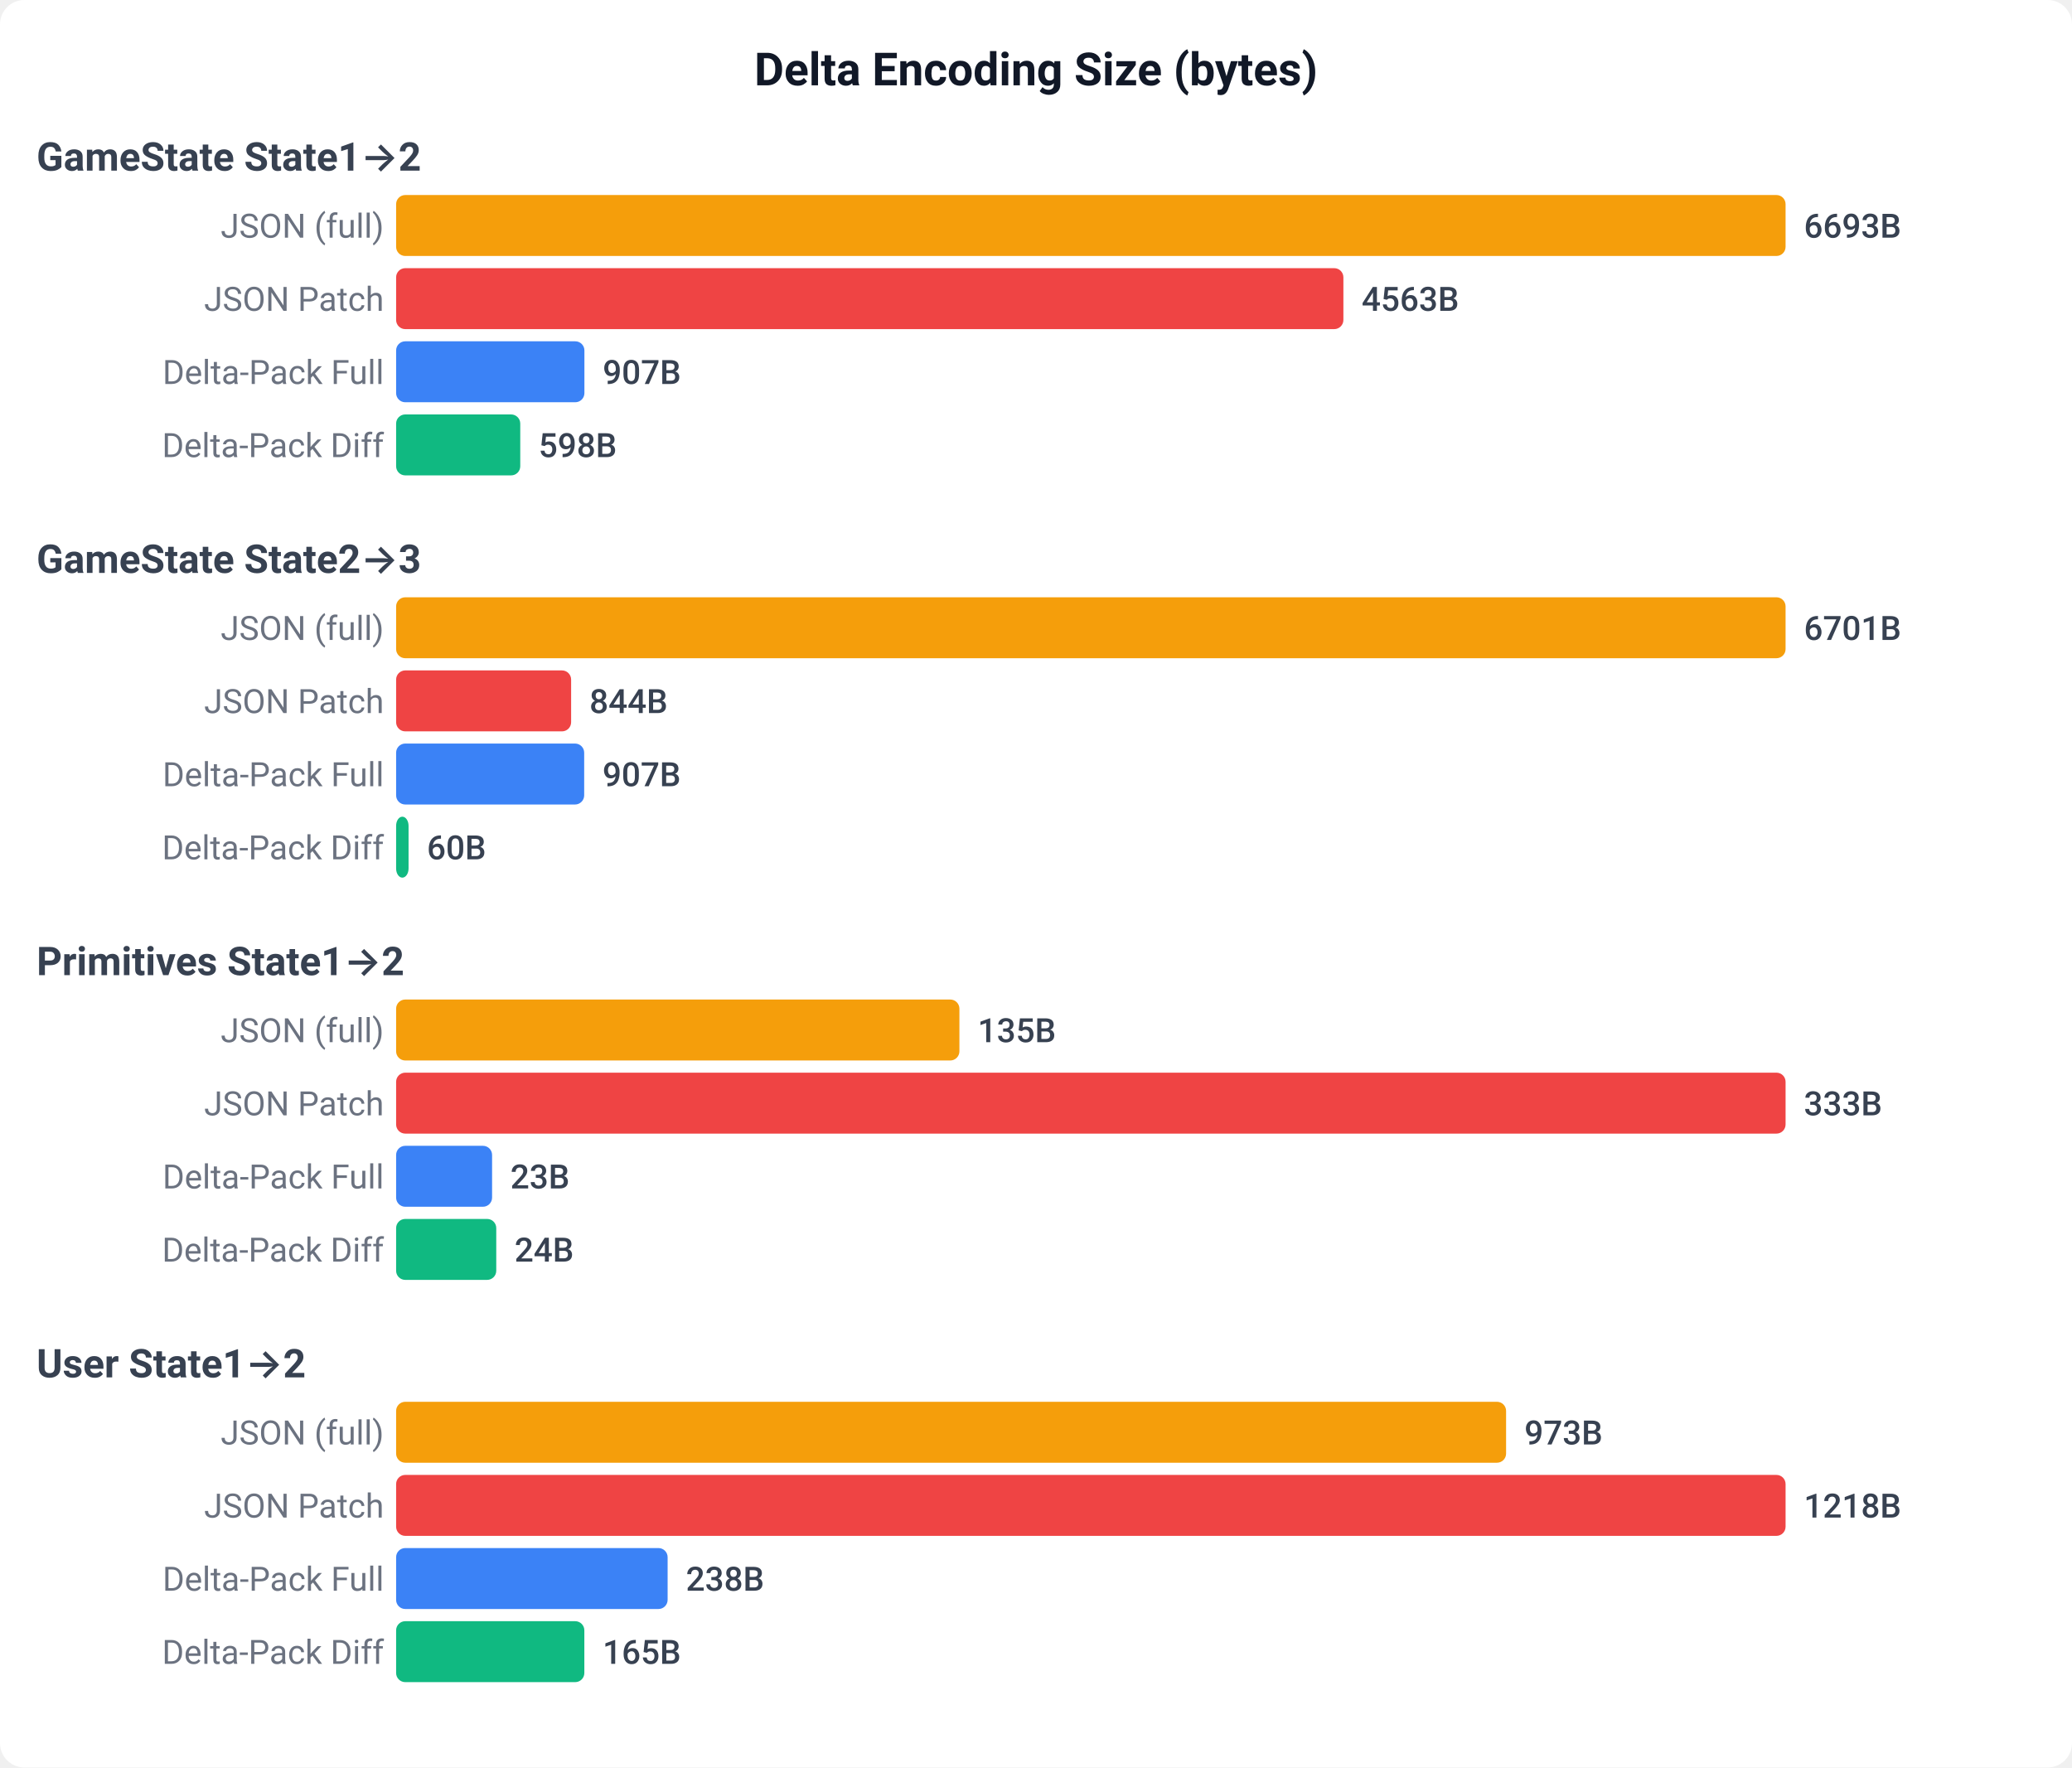
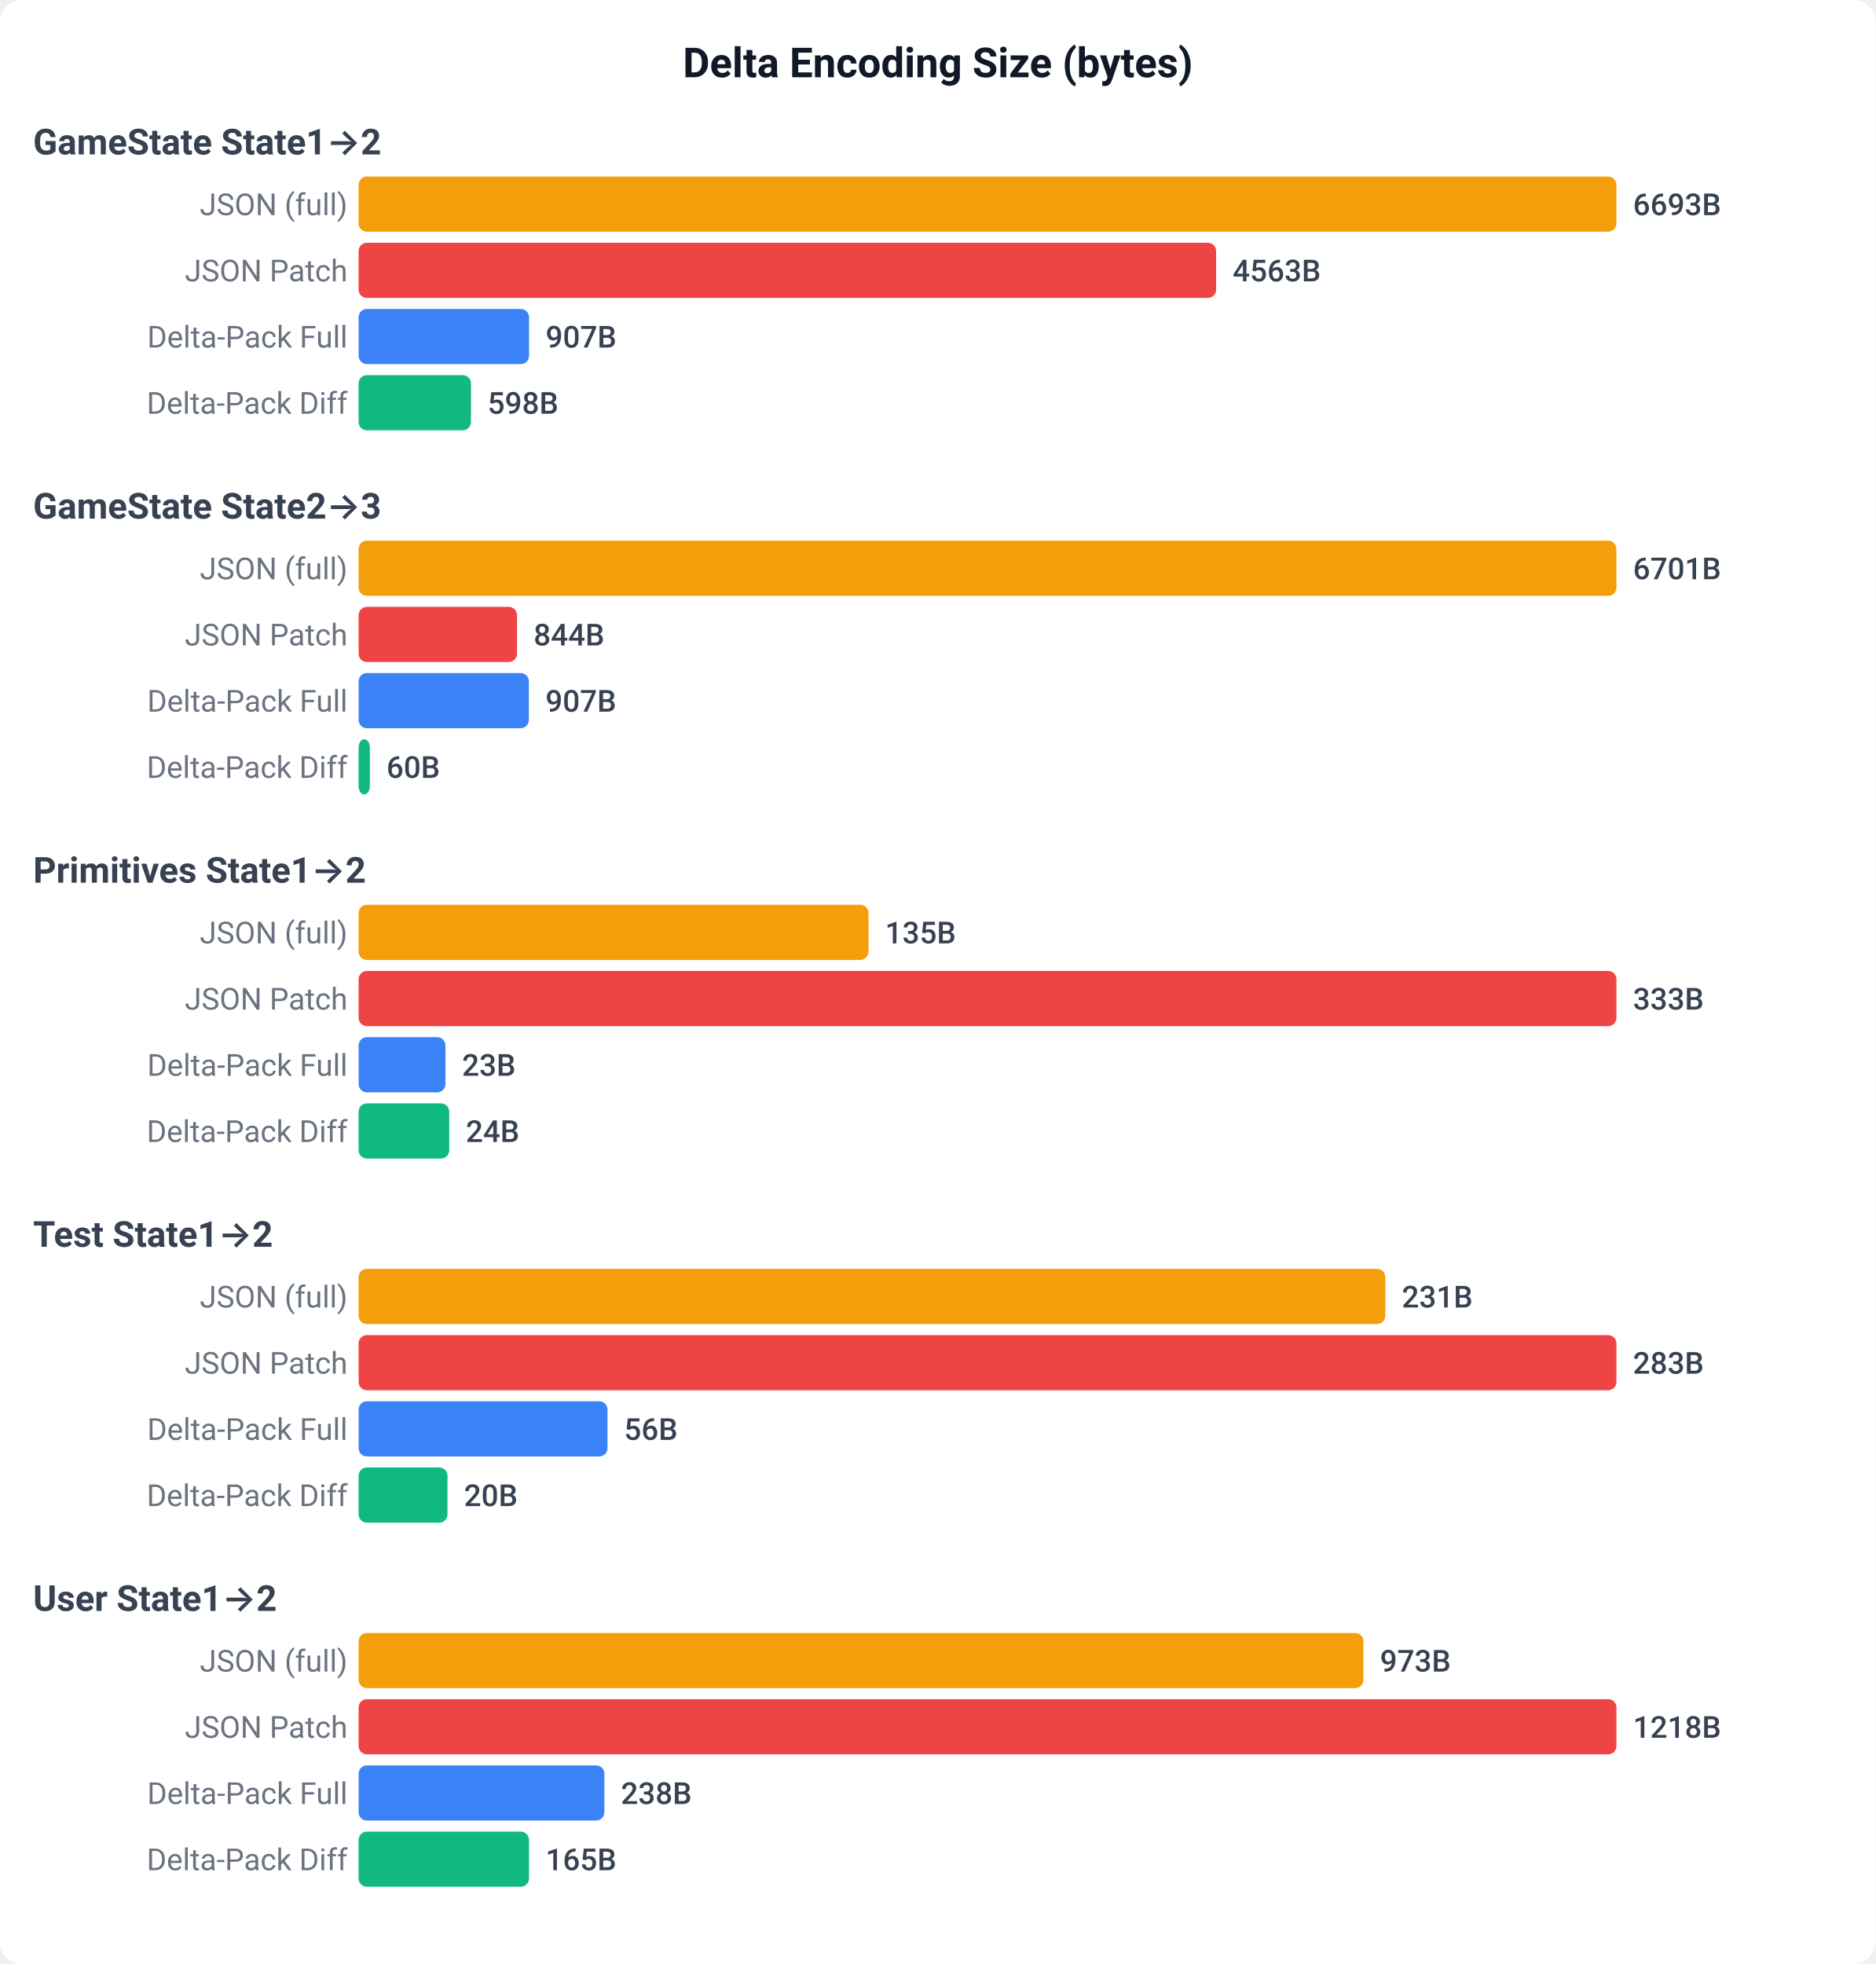
- <svg xmlns="http://www.w3.org/2000/svg" width="680" height="580" viewBox="0 0 680 580">
+ <svg xmlns="http://www.w3.org/2000/svg" width="680" height="712" viewBox="0 0 680 712">
  <style>
    text { font-family: -apple-system, BlinkMacSystemFont, "Segoe UI", Roboto, sans-serif; }
  </style>
-   <rect width="680" height="580" fill="white" rx="8" />
+   <rect width="680" height="712" fill="white" rx="8" />
  <text x="340" y="28" text-anchor="middle" font-size="15" font-weight="bold" fill="#111827">Delta Encoding Size (bytes)</text>
  <text x="12" y="56" font-size="13" font-weight="600" fill="#374151">GameState State1→2</text>
  <text x="126" y="78" text-anchor="end" font-size="11" fill="#6b7280">JSON (full)</text>
  <rect x="130" y="64" width="456" height="20" fill="#f59e0b" rx="3" />
  <text x="592" y="78" font-size="11" fill="#374151" font-weight="500">6693B</text>
  <text x="126" y="102" text-anchor="end" font-size="11" fill="#6b7280">JSON Patch</text>
  <rect x="130" y="88" width="310.881" height="20" fill="#ef4444" rx="3" />
  <text x="446.881" y="102" font-size="11" fill="#374151" font-weight="500">4563B</text>
  <text x="126" y="126" text-anchor="end" font-size="11" fill="#6b7280">Delta-Pack Full</text>
  <rect x="130" y="112" width="61.795" height="20" fill="#3b82f6" rx="3" />
  <text x="197.795" y="126" font-size="11" fill="#374151" font-weight="500">907B</text>
  <text x="126" y="150" text-anchor="end" font-size="11" fill="#6b7280">Delta-Pack Diff</text>
  <rect x="130" y="136" width="40.742" height="20" fill="#10b981" rx="3" />
  <text x="176.742" y="150" font-size="11" fill="#374151" font-weight="500">598B</text>
  <text x="12" y="188" font-size="13" font-weight="600" fill="#374151">GameState State2→3</text>
  <text x="126" y="210" text-anchor="end" font-size="11" fill="#6b7280">JSON (full)</text>
  <rect x="130" y="196" width="456" height="20" fill="#f59e0b" rx="3" />
  <text x="592" y="210" font-size="11" fill="#374151" font-weight="500">6701B</text>
  <text x="126" y="234" text-anchor="end" font-size="11" fill="#6b7280">JSON Patch</text>
  <rect x="130" y="220" width="57.434" height="20" fill="#ef4444" rx="3" />
  <text x="193.434" y="234" font-size="11" fill="#374151" font-weight="500">844B</text>
  <text x="126" y="258" text-anchor="end" font-size="11" fill="#6b7280">Delta-Pack Full</text>
  <rect x="130" y="244" width="61.721" height="20" fill="#3b82f6" rx="3" />
  <text x="197.721" y="258" font-size="11" fill="#374151" font-weight="500">907B</text>
  <text x="126" y="282" text-anchor="end" font-size="11" fill="#6b7280">Delta-Pack Diff</text>
  <rect x="130" y="268" width="4.083" height="20" fill="#10b981" rx="3" />
  <text x="140.083" y="282" font-size="11" fill="#374151" font-weight="500">60B</text>
  <text x="12" y="320" font-size="13" font-weight="600" fill="#374151">Primitives State1→2</text>
  <text x="126" y="342" text-anchor="end" font-size="11" fill="#6b7280">JSON (full)</text>
  <rect x="130" y="328" width="184.865" height="20" fill="#f59e0b" rx="3" />
  <text x="320.865" y="342" font-size="11" fill="#374151" font-weight="500">135B</text>
  <text x="126" y="366" text-anchor="end" font-size="11" fill="#6b7280">JSON Patch</text>
  <rect x="130" y="352" width="456" height="20" fill="#ef4444" rx="3" />
  <text x="592" y="366" font-size="11" fill="#374151" font-weight="500">333B</text>
  <text x="126" y="390" text-anchor="end" font-size="11" fill="#6b7280">Delta-Pack Full</text>
  <rect x="130" y="376" width="31.495" height="20" fill="#3b82f6" rx="3" />
  <text x="167.495" y="390" font-size="11" fill="#374151" font-weight="500">23B</text>
  <text x="126" y="414" text-anchor="end" font-size="11" fill="#6b7280">Delta-Pack Diff</text>
  <rect x="130" y="400" width="32.865" height="20" fill="#10b981" rx="3" />
  <text x="168.865" y="414" font-size="11" fill="#374151" font-weight="500">24B</text>
-   <text x="12" y="452" font-size="13" font-weight="600" fill="#374151">User State1→2</text>
+   <text x="12" y="452" font-size="13" font-weight="600" fill="#374151">Test State1→2</text>
  <text x="126" y="474" text-anchor="end" font-size="11" fill="#6b7280">JSON (full)</text>
-   <rect x="130" y="460" width="364.276" height="20" fill="#f59e0b" rx="3" />
-   <text x="500.276" y="474" font-size="11" fill="#374151" font-weight="500">973B</text>
+   <rect x="130" y="460" width="372.212" height="20" fill="#f59e0b" rx="3" />
+   <text x="508.212" y="474" font-size="11" fill="#374151" font-weight="500">231B</text>
  <text x="126" y="498" text-anchor="end" font-size="11" fill="#6b7280">JSON Patch</text>
  <rect x="130" y="484" width="456" height="20" fill="#ef4444" rx="3" />
-   <text x="592" y="498" font-size="11" fill="#374151" font-weight="500">1218B</text>
+   <text x="592" y="498" font-size="11" fill="#374151" font-weight="500">283B</text>
  <text x="126" y="522" text-anchor="end" font-size="11" fill="#6b7280">Delta-Pack Full</text>
-   <rect x="130" y="508" width="89.103" height="20" fill="#3b82f6" rx="3" />
-   <text x="225.103" y="522" font-size="11" fill="#374151" font-weight="500">238B</text>
+   <rect x="130" y="508" width="90.233" height="20" fill="#3b82f6" rx="3" />
+   <text x="226.233" y="522" font-size="11" fill="#374151" font-weight="500">56B</text>
  <text x="126" y="546" text-anchor="end" font-size="11" fill="#6b7280">Delta-Pack Diff</text>
-   <rect x="130" y="532" width="61.773" height="20" fill="#10b981" rx="3" />
-   <text x="197.773" y="546" font-size="11" fill="#374151" font-weight="500">165B</text>
+   <rect x="130" y="532" width="32.226" height="20" fill="#10b981" rx="3" />
+   <text x="168.226" y="546" font-size="11" fill="#374151" font-weight="500">20B</text>
+   <text x="12" y="584" font-size="13" font-weight="600" fill="#374151">User State1→2</text>
+   <text x="126" y="606" text-anchor="end" font-size="11" fill="#6b7280">JSON (full)</text>
+   <rect x="130" y="592" width="364.276" height="20" fill="#f59e0b" rx="3" />
+   <text x="500.276" y="606" font-size="11" fill="#374151" font-weight="500">973B</text>
+   <text x="126" y="630" text-anchor="end" font-size="11" fill="#6b7280">JSON Patch</text>
+   <rect x="130" y="616" width="456" height="20" fill="#ef4444" rx="3" />
+   <text x="592" y="630" font-size="11" fill="#374151" font-weight="500">1218B</text>
+   <text x="126" y="654" text-anchor="end" font-size="11" fill="#6b7280">Delta-Pack Full</text>
+   <rect x="130" y="640" width="89.103" height="20" fill="#3b82f6" rx="3" />
+   <text x="225.103" y="654" font-size="11" fill="#374151" font-weight="500">238B</text>
+   <text x="126" y="678" text-anchor="end" font-size="11" fill="#6b7280">Delta-Pack Diff</text>
+   <rect x="130" y="664" width="61.773" height="20" fill="#10b981" rx="3" />
+   <text x="197.773" y="678" font-size="11" fill="#374151" font-weight="500">165B</text>
</svg>
